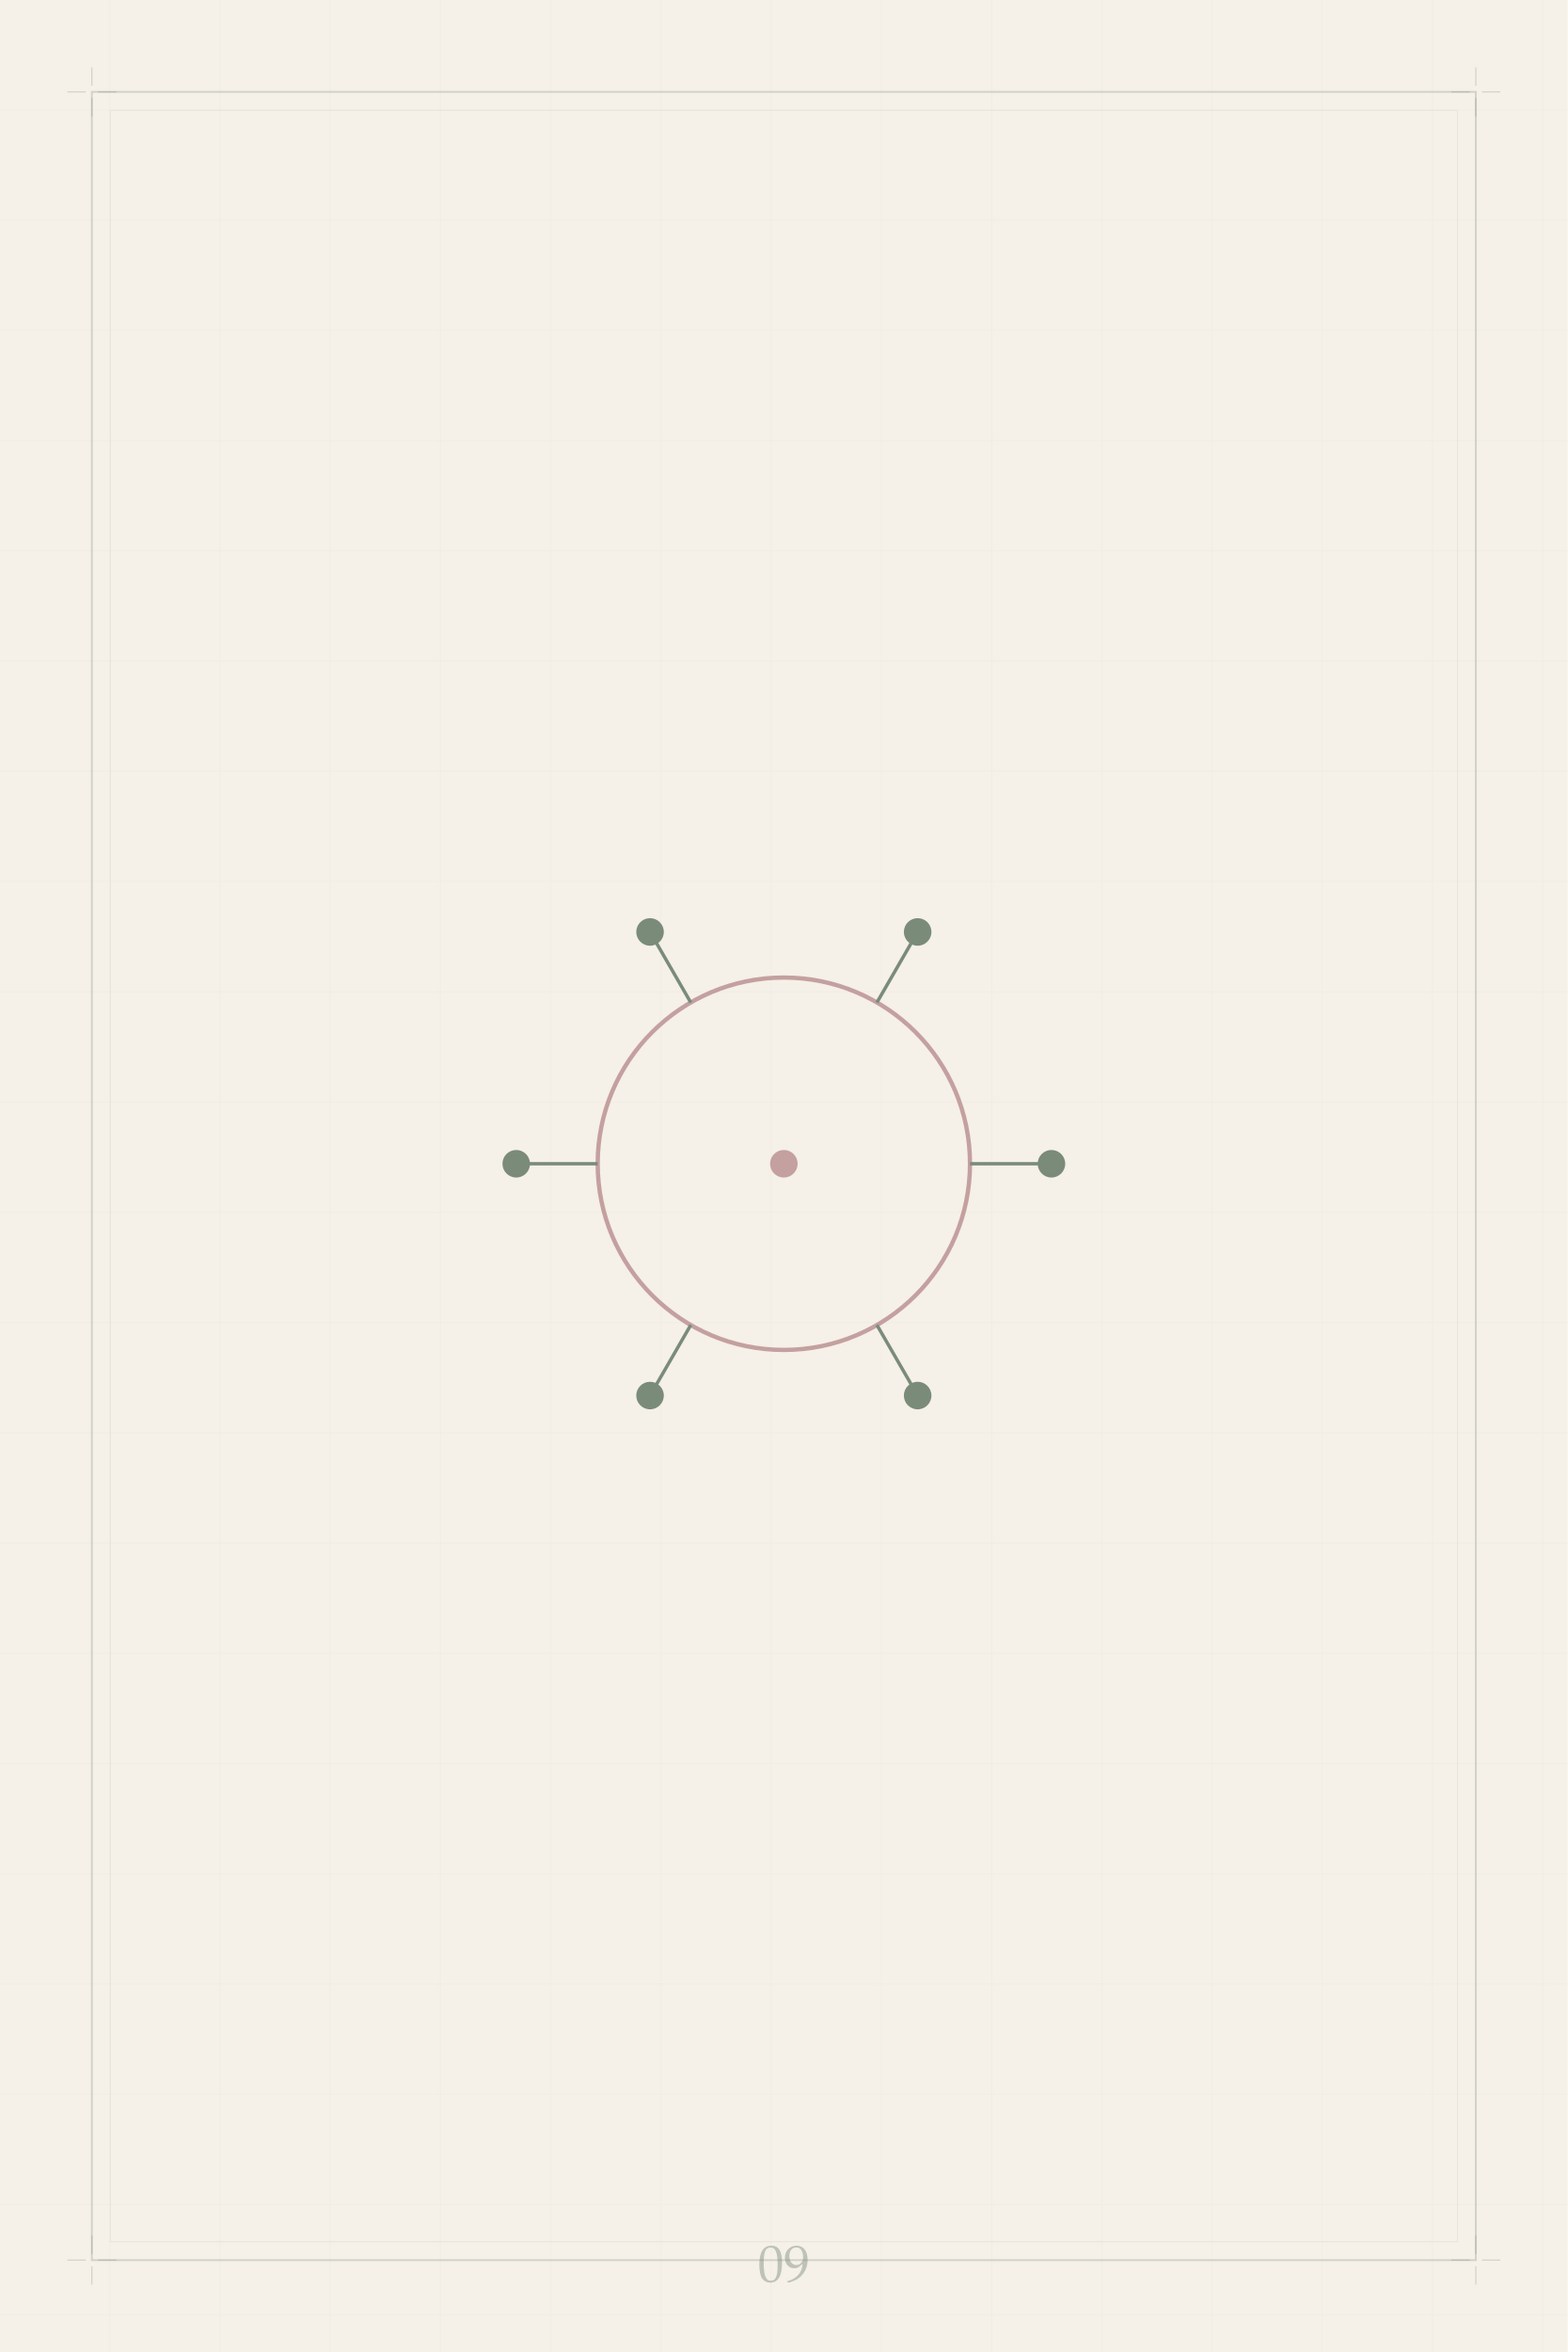
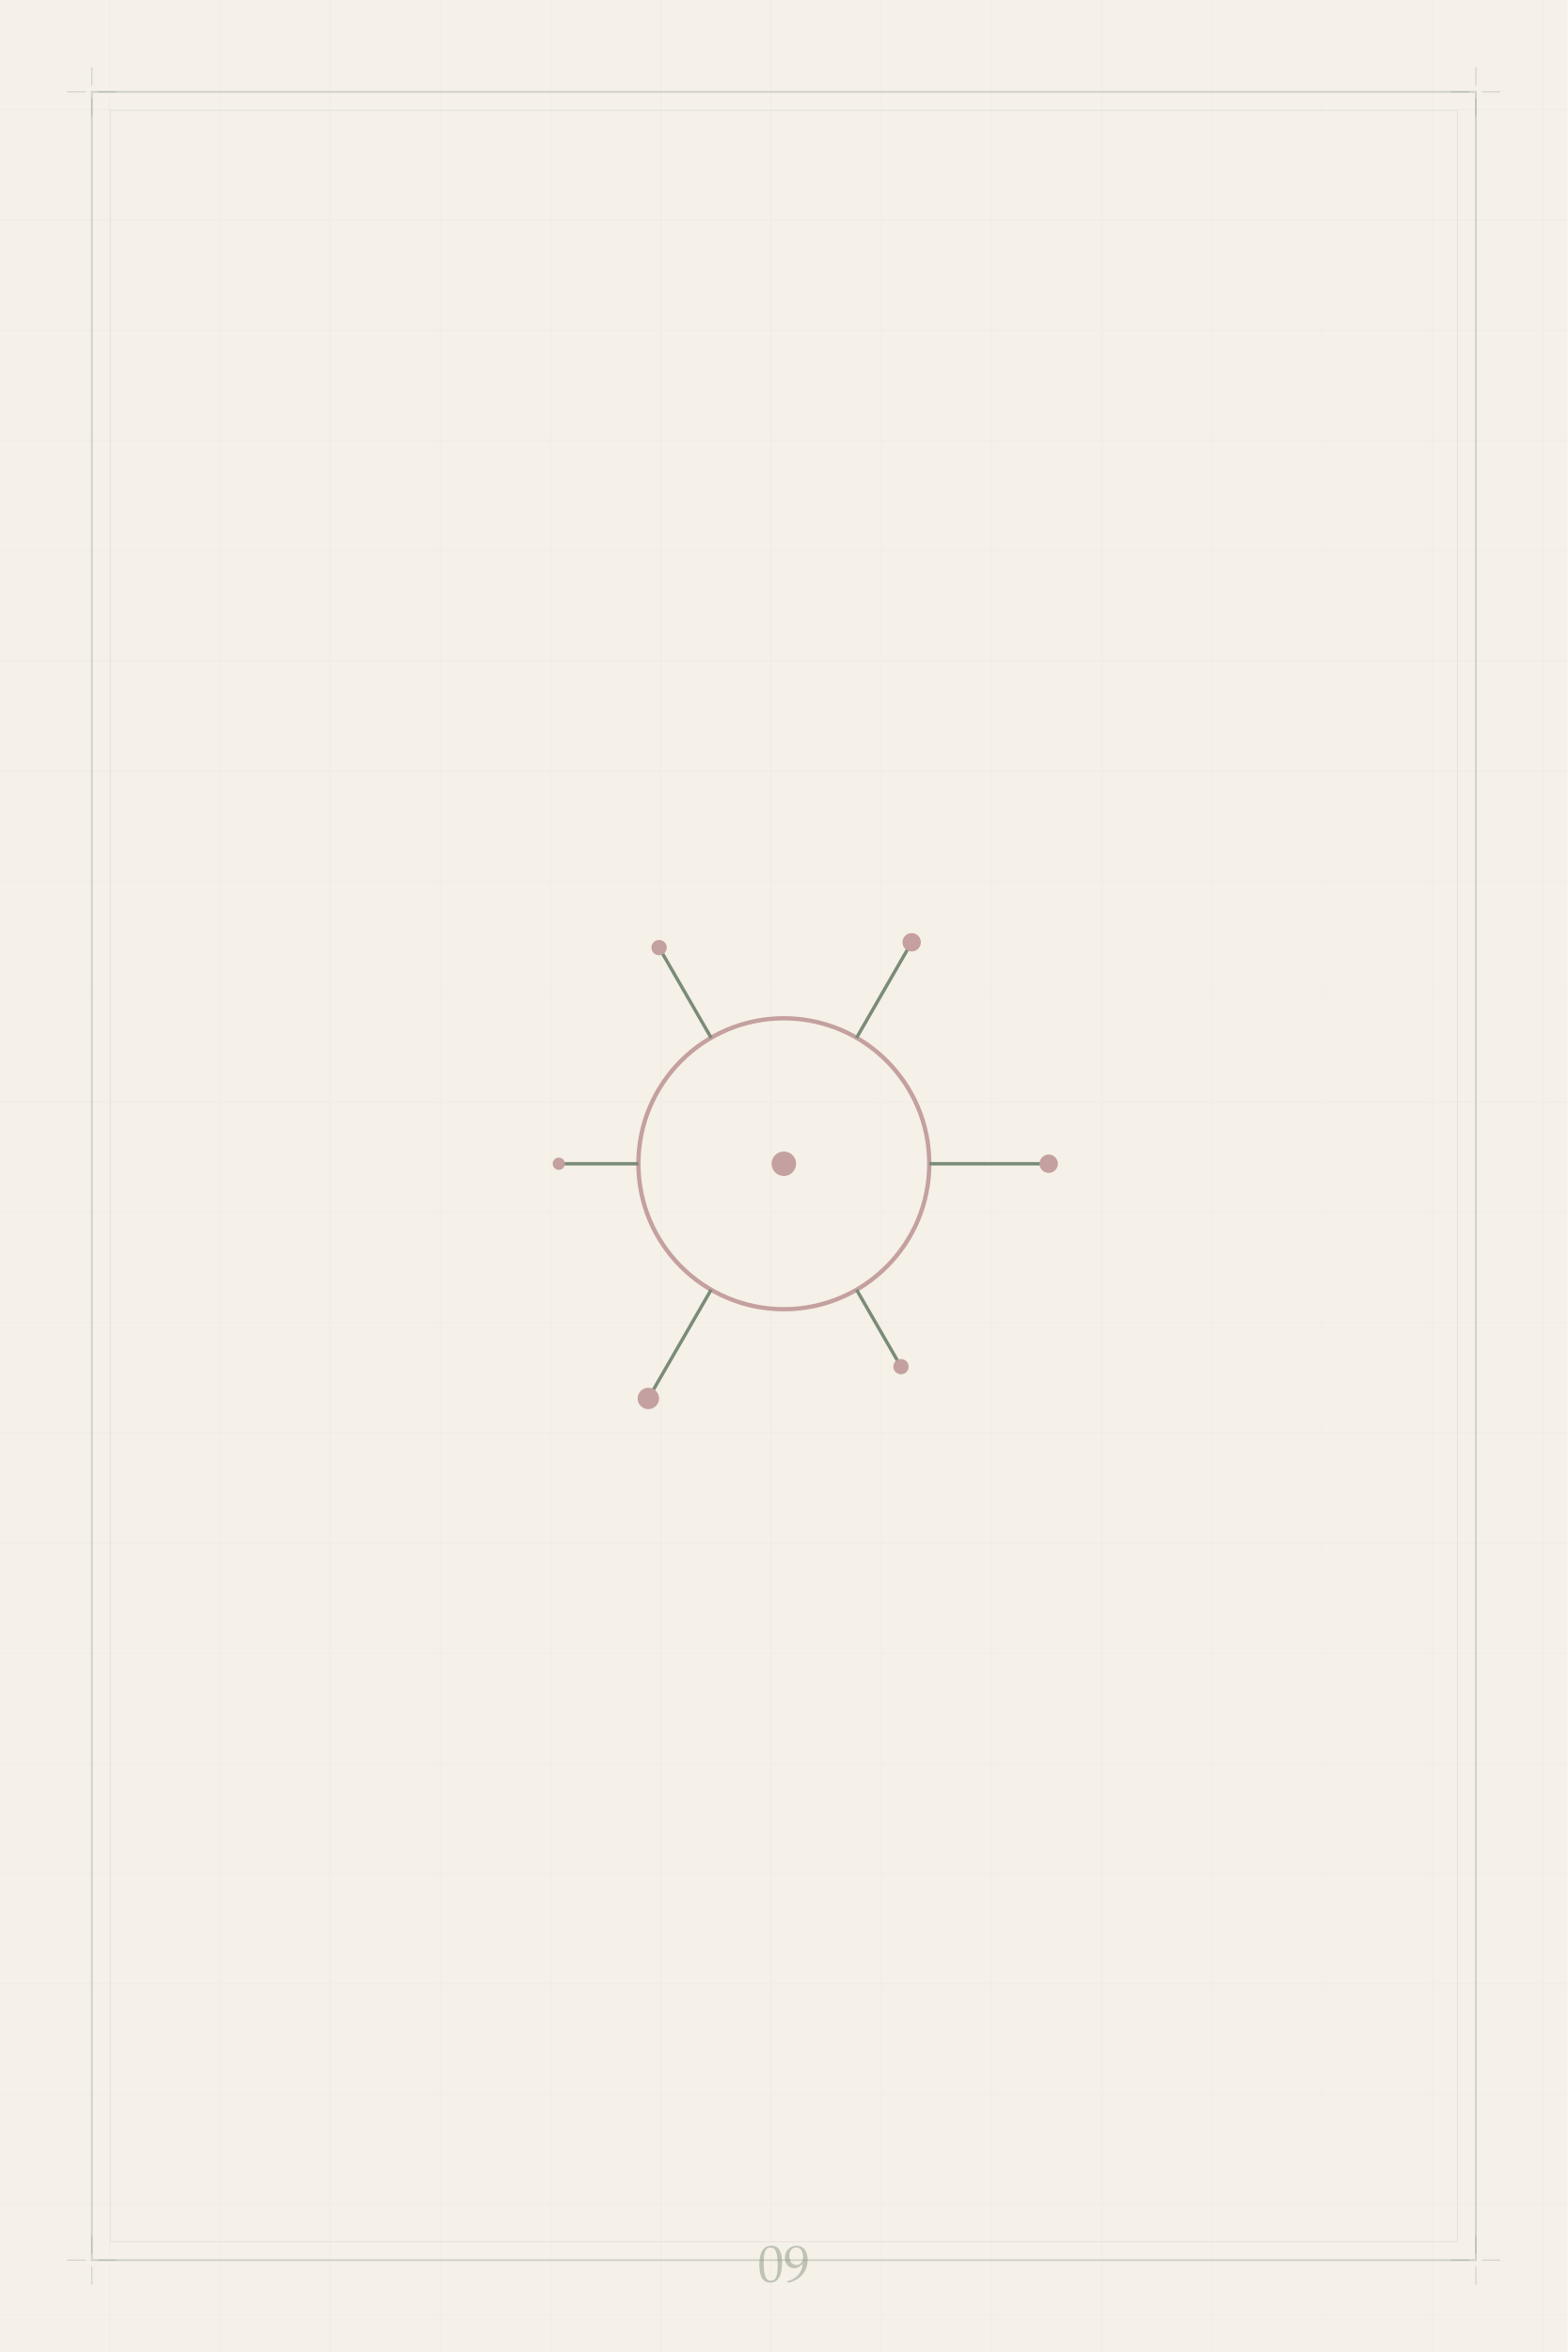
<svg xmlns="http://www.w3.org/2000/svg" viewBox="0 0 1024 1536">
  <defs>
    <pattern id="g" width="72" height="72" patternUnits="userSpaceOnUse">
      <path d="M72 0L72 72M0 72L72 72" fill="none" stroke="#7A8B7A" stroke-width="0.4" opacity=".08" />
    </pattern>
  </defs>
  <rect width="1024" height="1536" fill="#F5F0E8" />
  <rect width="1024" height="1536" fill="url(#g)" />
  <rect x="60" y="60" width="904" height="1416" fill="none" stroke="#7A8B7A" stroke-width="1.2" opacity=".3" />
  <rect x="72" y="72" width="880" height="1392" fill="none" stroke="#7A8B7A" stroke-width="0.5" opacity=".15" />
  <g stroke="#7A8B7A" stroke-width="0.8" opacity=".28">
    <line x1="44" y1="60" x2="56" y2="60" />
    <line x1="64" y1="60" x2="76" y2="60" />
    <line x1="60" y1="44" x2="60" y2="56" />
    <line x1="60" y1="64" x2="60" y2="76" />
    <line x1="948" y1="60" x2="960" y2="60" />
    <line x1="968" y1="60" x2="980" y2="60" />
    <line x1="964" y1="44" x2="964" y2="56" />
    <line x1="964" y1="64" x2="964" y2="76" />
    <line x1="44" y1="1476" x2="56" y2="1476" />
    <line x1="64" y1="1476" x2="76" y2="1476" />
    <line x1="60" y1="1460" x2="60" y2="1472" />
    <line x1="60" y1="1480" x2="60" y2="1492" />
    <line x1="948" y1="1476" x2="960" y2="1476" />
    <line x1="968" y1="1476" x2="980" y2="1476" />
    <line x1="964" y1="1460" x2="964" y2="1472" />
    <line x1="964" y1="1480" x2="964" y2="1492" />
  </g>
-   <circle cx="512" cy="760" r="121.6" fill="none" stroke="#C4A0A0" stroke-width="2.8" />
-   <line x1="633.6" y1="760" x2="686.8" y2="760" stroke="#7A8B7A" stroke-width="2.2" />
-   <line x1="572.8" y1="865.309" x2="599.4" y2="911.381" stroke="#7A8B7A" stroke-width="2.2" />
-   <line x1="451.2" y1="865.309" x2="424.6" y2="911.381" stroke="#7A8B7A" stroke-width="2.2" />
-   <line x1="390.4" y1="760" x2="337.2" y2="760" stroke="#7A8B7A" stroke-width="2.2" />
-   <line x1="451.2" y1="654.691" x2="424.6" y2="608.619" stroke="#7A8B7A" stroke-width="2.2" />
-   <line x1="572.8" y1="654.691" x2="599.4" y2="608.619" stroke="#7A8B7A" stroke-width="2.2" />
-   <circle cx="686.8" cy="760" r="9" fill="#7A8B7A" />
-   <circle cx="599.4" cy="911.381" r="9" fill="#7A8B7A" />
-   <circle cx="424.6" cy="911.381" r="9" fill="#7A8B7A" />
-   <circle cx="337.2" cy="760" r="9" fill="#7A8B7A" />
-   <circle cx="424.6" cy="608.619" r="9" fill="#7A8B7A" />
-   <circle cx="599.4" cy="608.619" r="9" fill="#7A8B7A" />
-   <circle cx="512" cy="760" r="9" fill="#C4A0A0" />
+   <circle cx="512" cy="760" r="95" fill="none" stroke="#C4A0A0" stroke-width="2.8" />
+   <line x1="607" y1="760" x2="685" y2="760" stroke="#7A8B7A" stroke-width="2.2" />
+   <circle cx="685" cy="760" r="6" fill="#C4A0A0" />
+   <line x1="559.5" y1="842.272" x2="588.5" y2="892.502" stroke="#7A8B7A" stroke-width="2.2" />
+   <circle cx="588.5" cy="892.502" r="5" fill="#C4A0A0" />
+   <line x1="464.5" y1="842.272" x2="423.5" y2="913.286" stroke="#7A8B7A" stroke-width="2.2" />
+   <circle cx="423.5" cy="913.286" r="7" fill="#C4A0A0" />
+   <line x1="417" y1="760" x2="365" y2="760" stroke="#7A8B7A" stroke-width="2.2" />
+   <circle cx="365" cy="760" r="4" fill="#C4A0A0" />
+   <line x1="464.5" y1="677.728" x2="430.5" y2="618.838" stroke="#7A8B7A" stroke-width="2.2" />
+   <circle cx="430.5" cy="618.838" r="5" fill="#C4A0A0" />
+   <line x1="559.5" y1="677.728" x2="595.5" y2="615.374" stroke="#7A8B7A" stroke-width="2.2" />
+   <circle cx="595.5" cy="615.374" r="6" fill="#C4A0A0" />
+   <circle cx="512" cy="760" r="8" fill="#C4A0A0" />
  <text x="512" y="1490" text-anchor="middle" font-family="Georgia, Palatino Linotype, Palatino, Book Antiqua, serif" font-size="34" fill="#7A8B7A" opacity=".45">09</text>
</svg>
